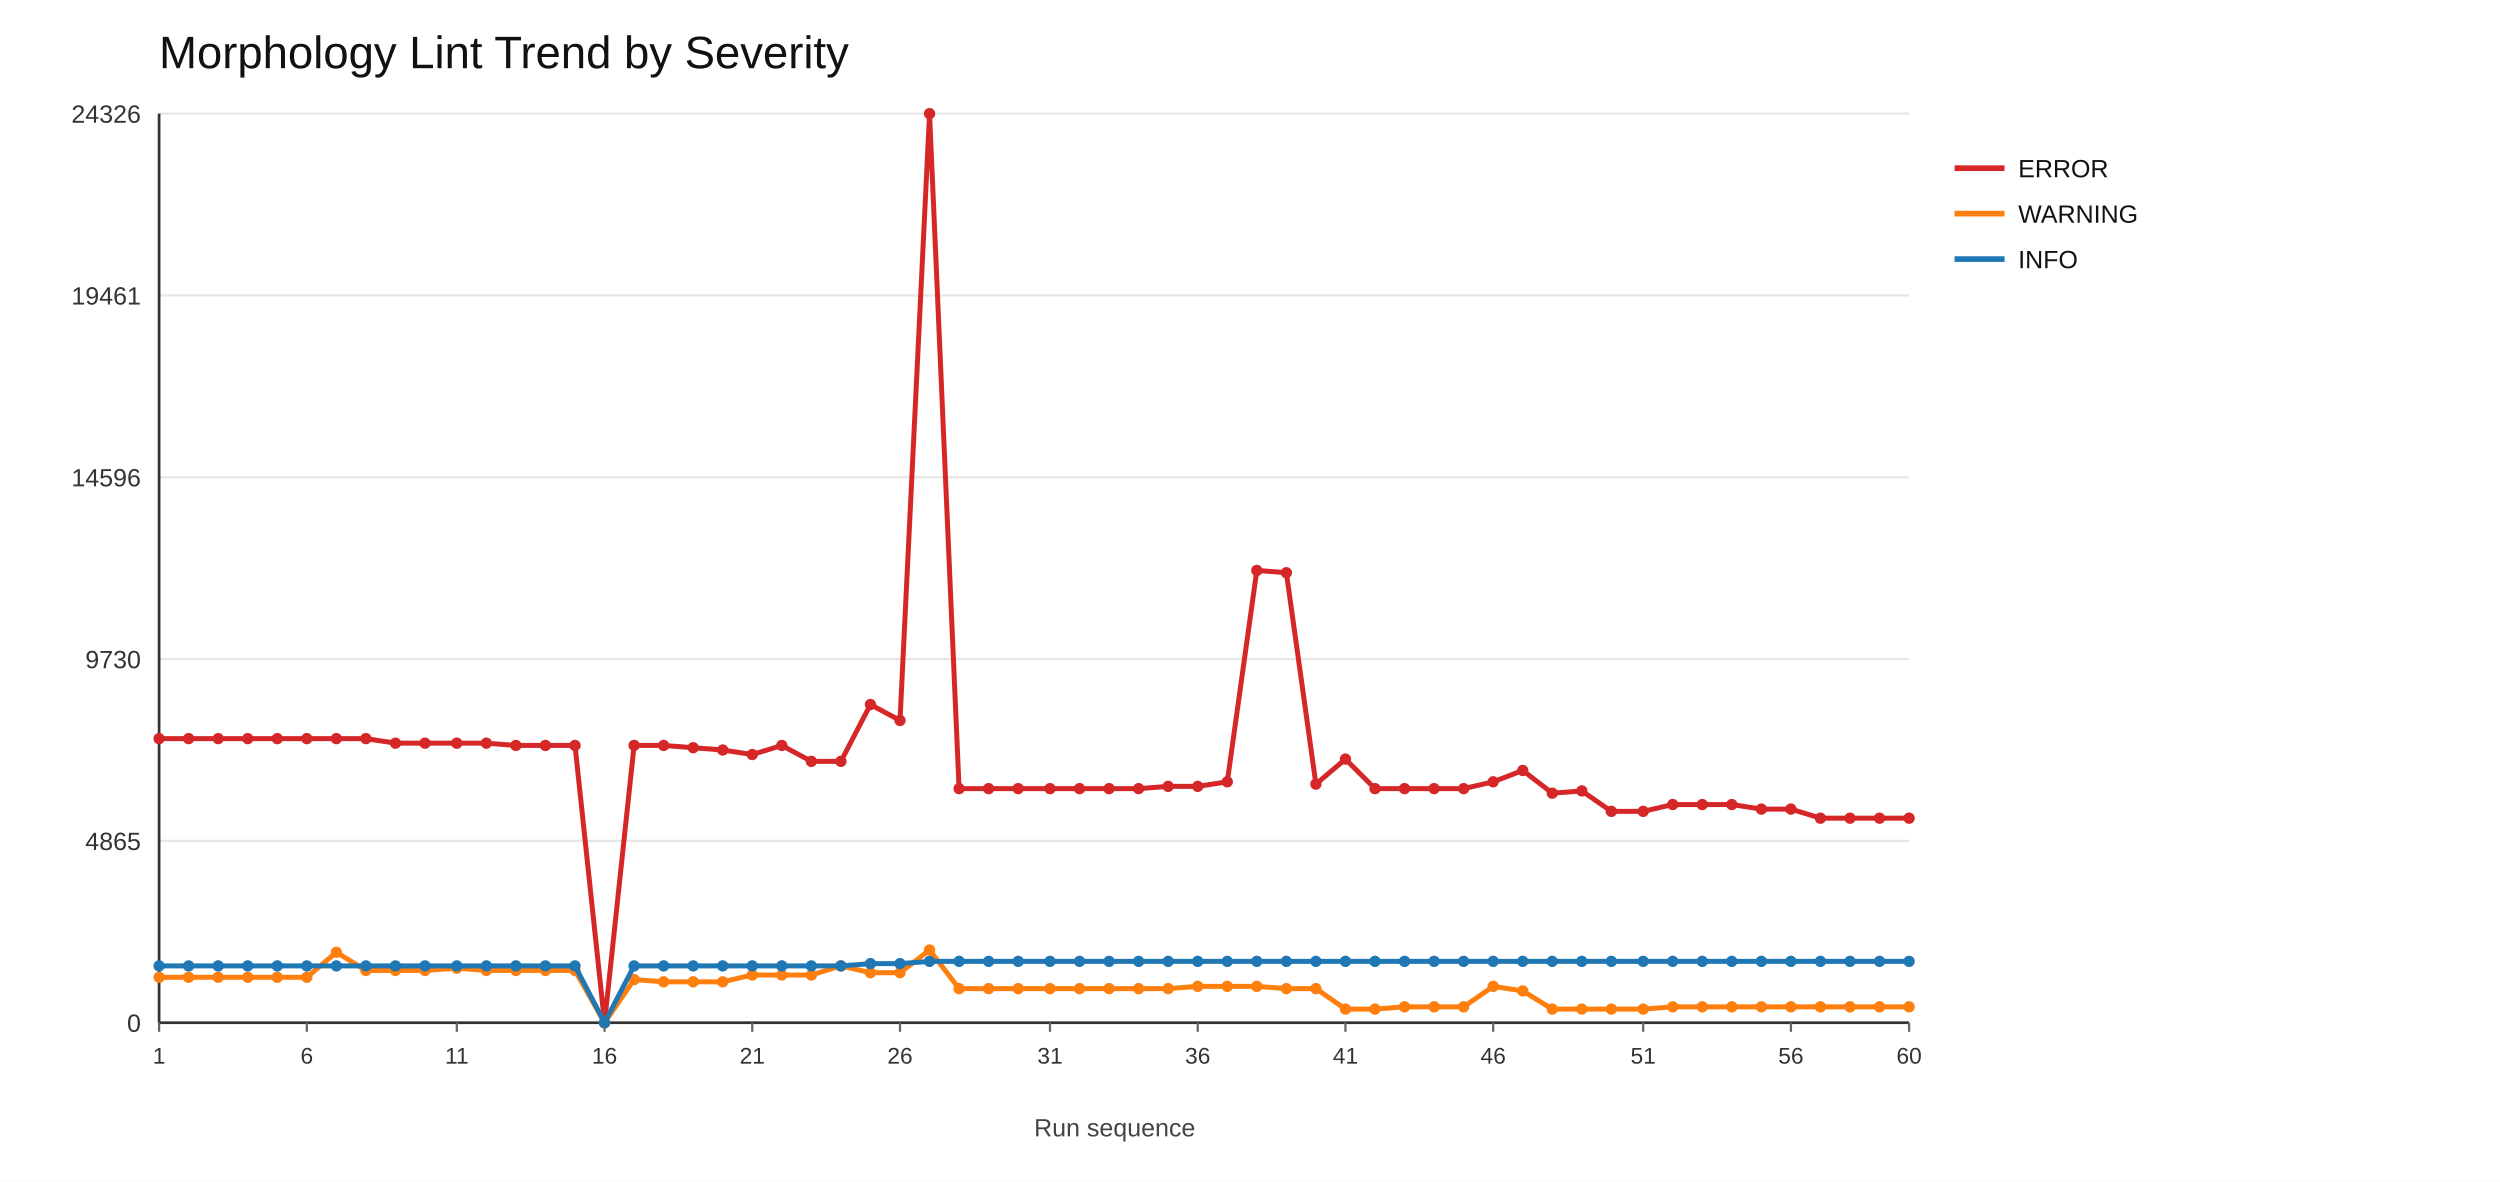
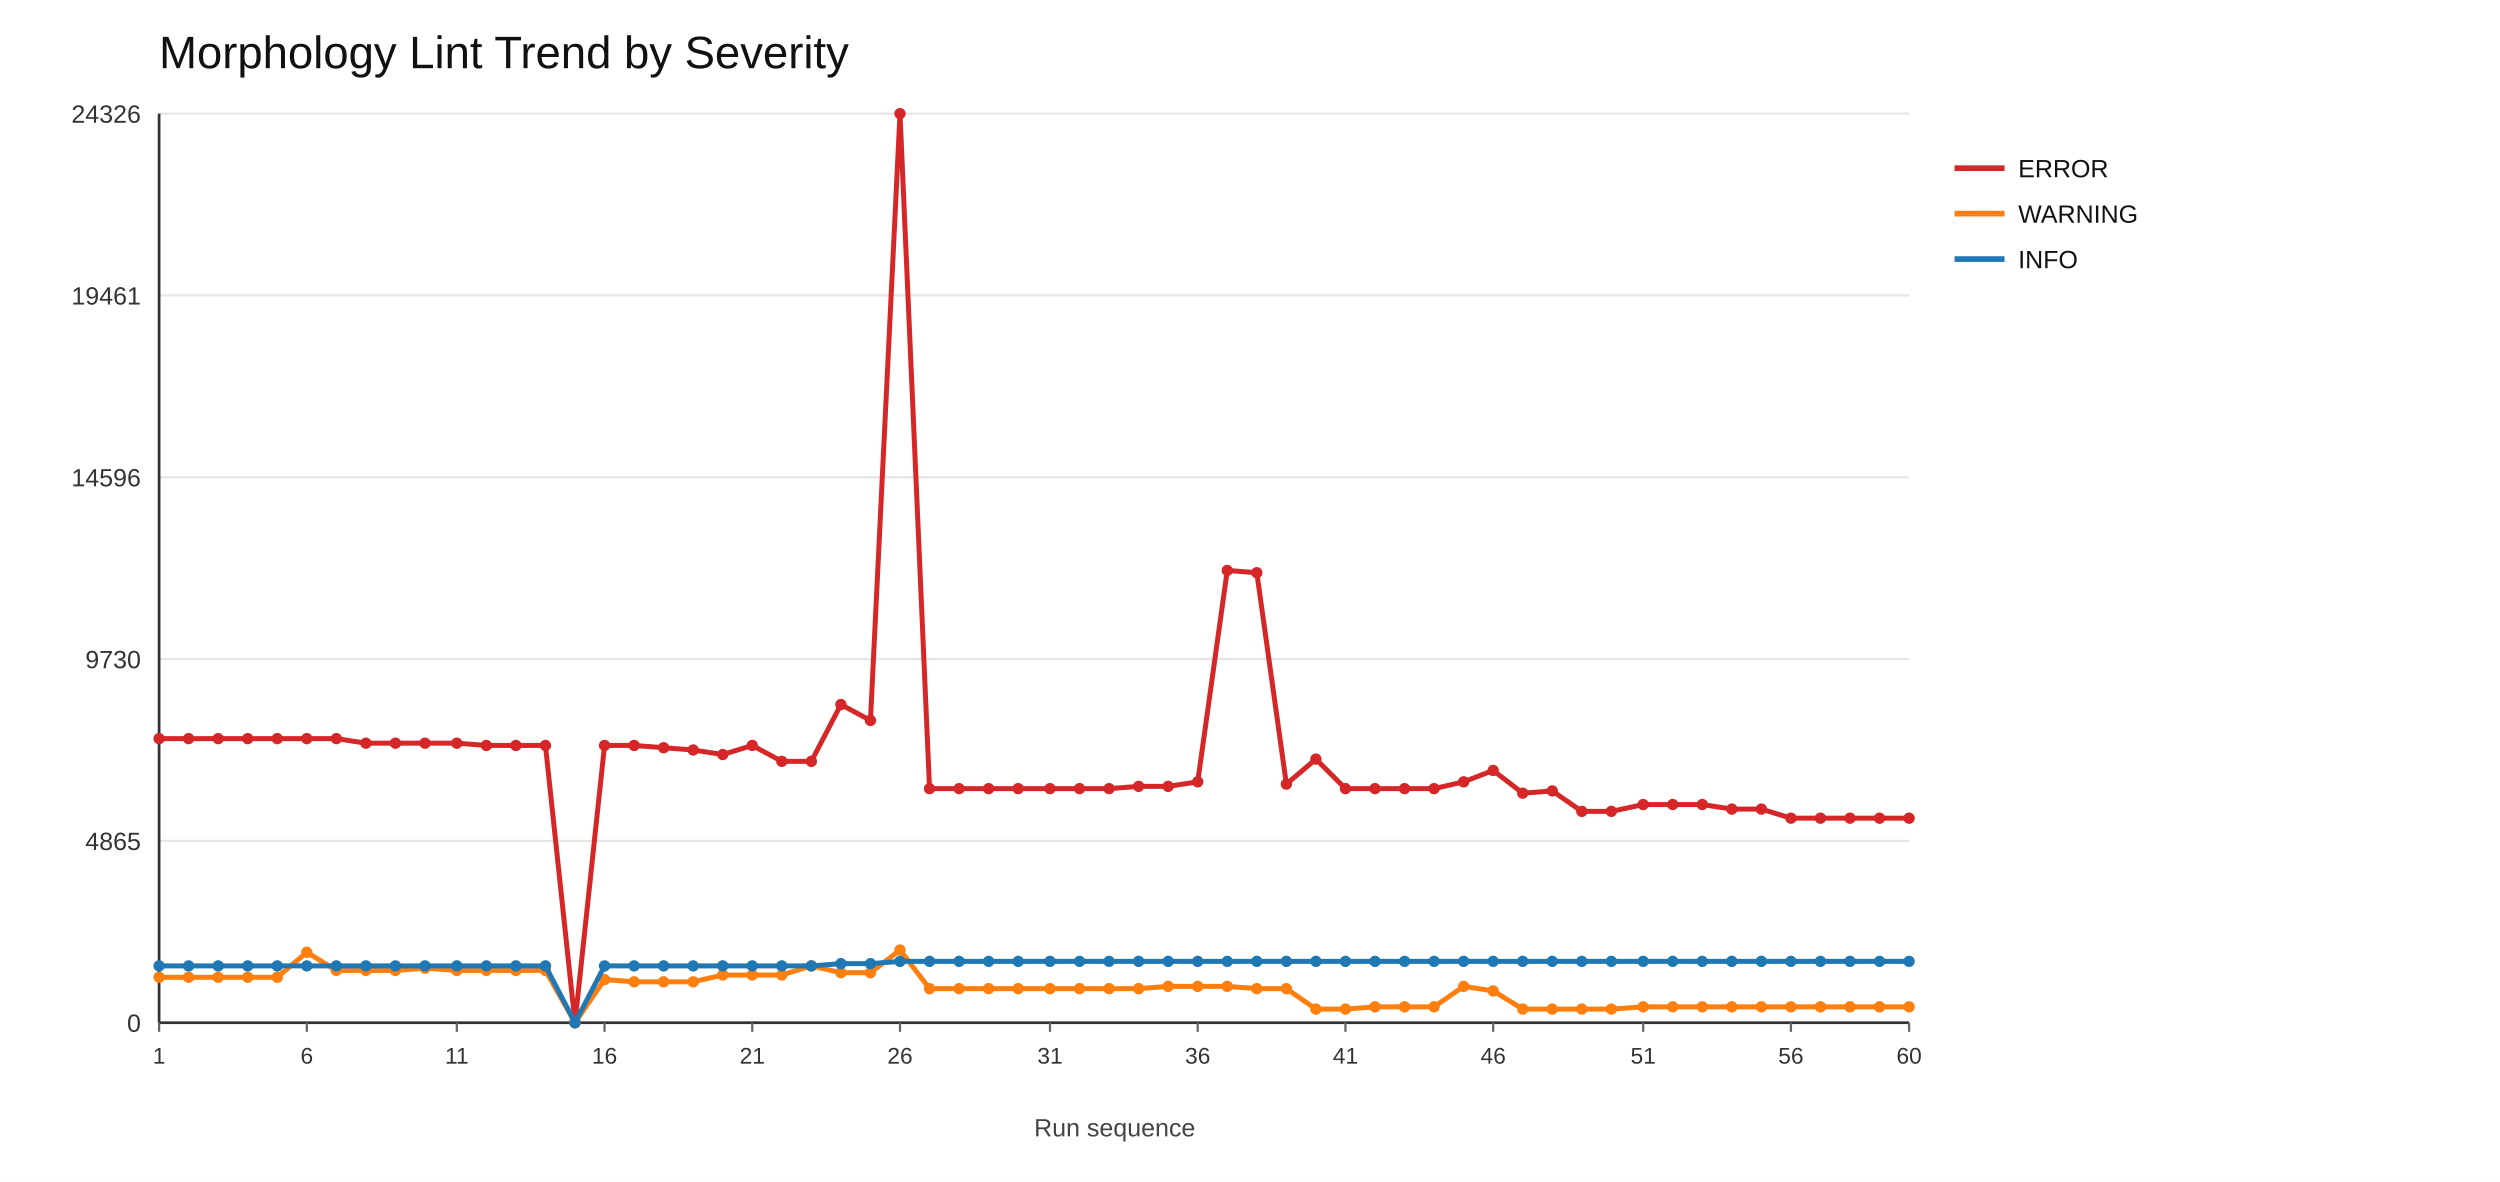
<svg xmlns="http://www.w3.org/2000/svg" width="1100" height="520">
  <rect x="0" y="0" width="1100" height="520" fill="#ffffff" />
  <text x="70" y="30" font-size="20" font-family="Arial" fill="#111">Morphology Lint Trend by Severity</text>
  <line x1="70" y1="450" x2="840" y2="450" stroke="#e6e6e6" stroke-width="1" />
  <text x="62" y="454" font-size="11" font-family="Arial" fill="#333" text-anchor="end">0</text>
  <line x1="70" y1="370" x2="840" y2="370" stroke="#e6e6e6" stroke-width="1" />
  <text x="62" y="374" font-size="11" font-family="Arial" fill="#333" text-anchor="end">4865</text>
  <line x1="70" y1="290" x2="840" y2="290" stroke="#e6e6e6" stroke-width="1" />
  <text x="62" y="294" font-size="11" font-family="Arial" fill="#333" text-anchor="end">9730</text>
  <line x1="70" y1="210" x2="840" y2="210" stroke="#e6e6e6" stroke-width="1" />
  <text x="62" y="214" font-size="11" font-family="Arial" fill="#333" text-anchor="end">14596</text>
  <line x1="70" y1="130" x2="840" y2="130" stroke="#e6e6e6" stroke-width="1" />
  <text x="62" y="134" font-size="11" font-family="Arial" fill="#333" text-anchor="end">19461</text>
  <line x1="70" y1="50" x2="840" y2="50" stroke="#e6e6e6" stroke-width="1" />
  <text x="62" y="54" font-size="11" font-family="Arial" fill="#333" text-anchor="end">24326</text>
  <line x1="70" y1="450" x2="840" y2="450" stroke="#333" stroke-width="1.2" />
  <line x1="70" y1="50" x2="70" y2="450" stroke="#333" stroke-width="1.2" />
  <line x1="70" y1="450" x2="70" y2="454" stroke="#666" stroke-width="1" />
  <text x="70" y="468" font-size="10" font-family="Arial" fill="#333" text-anchor="middle">1</text>
  <line x1="135" y1="450" x2="135" y2="454" stroke="#666" stroke-width="1" />
  <text x="135" y="468" font-size="10" font-family="Arial" fill="#333" text-anchor="middle">6</text>
  <line x1="201" y1="450" x2="201" y2="454" stroke="#666" stroke-width="1" />
  <text x="201" y="468" font-size="10" font-family="Arial" fill="#333" text-anchor="middle">11</text>
  <line x1="266" y1="450" x2="266" y2="454" stroke="#666" stroke-width="1" />
  <text x="266" y="468" font-size="10" font-family="Arial" fill="#333" text-anchor="middle">16</text>
  <line x1="331" y1="450" x2="331" y2="454" stroke="#666" stroke-width="1" />
  <text x="331" y="468" font-size="10" font-family="Arial" fill="#333" text-anchor="middle">21</text>
  <line x1="396" y1="450" x2="396" y2="454" stroke="#666" stroke-width="1" />
  <text x="396" y="468" font-size="10" font-family="Arial" fill="#333" text-anchor="middle">26</text>
  <line x1="462" y1="450" x2="462" y2="454" stroke="#666" stroke-width="1" />
  <text x="462" y="468" font-size="10" font-family="Arial" fill="#333" text-anchor="middle">31</text>
  <line x1="527" y1="450" x2="527" y2="454" stroke="#666" stroke-width="1" />
  <text x="527" y="468" font-size="10" font-family="Arial" fill="#333" text-anchor="middle">36</text>
  <line x1="592" y1="450" x2="592" y2="454" stroke="#666" stroke-width="1" />
  <text x="592" y="468" font-size="10" font-family="Arial" fill="#333" text-anchor="middle">41</text>
  <line x1="657" y1="450" x2="657" y2="454" stroke="#666" stroke-width="1" />
  <text x="657" y="468" font-size="10" font-family="Arial" fill="#333" text-anchor="middle">46</text>
  <line x1="723" y1="450" x2="723" y2="454" stroke="#666" stroke-width="1" />
  <text x="723" y="468" font-size="10" font-family="Arial" fill="#333" text-anchor="middle">51</text>
  <line x1="788" y1="450" x2="788" y2="454" stroke="#666" stroke-width="1" />
  <text x="788" y="468" font-size="10" font-family="Arial" fill="#333" text-anchor="middle">56</text>
  <line x1="840" y1="450" x2="840" y2="454" stroke="#666" stroke-width="1" />
  <text x="840" y="468" font-size="10" font-family="Arial" fill="#333" text-anchor="middle">60</text>
-   <polyline fill="none" stroke="#d62728" stroke-width="2.2" points="70,325 83,325 96,325 109,325 122,325 135,325 148,325 161,325 174,327 187,327 201,327 214,327 227,328 240,328 253,328 266,450 279,328 292,328 305,329 318,330 331,332 344,328 357,335 370,335 383,310 396,317 409,50 422,347 435,347 448,347 462,347 475,347 488,347 501,347 514,346 527,346 540,344 553,251 566,252 579,345 592,334 605,347 618,347 631,347 644,347 657,344 670,339 683,349 696,348 709,357 723,357 736,354 749,354 762,354 775,356 788,356 801,360 814,360 827,360 840,360" />
+   <polyline fill="none" stroke="#d62728" stroke-width="2.2" points="70,325 83,325 96,325 109,325 122,325 135,325 148,325 161,327 174,327 187,327 201,327 214,328 227,328 240,328 253,450 266,328 279,328 292,329 305,330 318,332 331,328 344,335 357,335 370,310 383,317 396,50 409,347 422,347 435,347 448,347 462,347 475,347 488,347 501,346 514,346 527,344 540,251 553,252 566,345 579,334 592,347 605,347 618,347 631,347 644,344 657,339 670,349 683,348 696,357 709,357 723,354 736,354 749,354 762,356 775,356 788,360 801,360 814,360 827,360 840,360" />
  <circle cx="70" cy="325" r="2.5" fill="#d62728" />
  <circle cx="83" cy="325" r="2.5" fill="#d62728" />
  <circle cx="96" cy="325" r="2.5" fill="#d62728" />
  <circle cx="109" cy="325" r="2.5" fill="#d62728" />
  <circle cx="122" cy="325" r="2.5" fill="#d62728" />
  <circle cx="135" cy="325" r="2.5" fill="#d62728" />
  <circle cx="148" cy="325" r="2.5" fill="#d62728" />
-   <circle cx="161" cy="325" r="2.5" fill="#d62728" />
+   <circle cx="161" cy="327" r="2.5" fill="#d62728" />
  <circle cx="174" cy="327" r="2.5" fill="#d62728" />
  <circle cx="187" cy="327" r="2.5" fill="#d62728" />
  <circle cx="201" cy="327" r="2.5" fill="#d62728" />
-   <circle cx="214" cy="327" r="2.5" fill="#d62728" />
+   <circle cx="214" cy="328" r="2.5" fill="#d62728" />
  <circle cx="227" cy="328" r="2.5" fill="#d62728" />
  <circle cx="240" cy="328" r="2.5" fill="#d62728" />
-   <circle cx="253" cy="328" r="2.5" fill="#d62728" />
-   <circle cx="266" cy="450" r="2.5" fill="#d62728" />
+   <circle cx="253" cy="450" r="2.5" fill="#d62728" />
+   <circle cx="266" cy="328" r="2.5" fill="#d62728" />
  <circle cx="279" cy="328" r="2.5" fill="#d62728" />
-   <circle cx="292" cy="328" r="2.5" fill="#d62728" />
-   <circle cx="305" cy="329" r="2.5" fill="#d62728" />
-   <circle cx="318" cy="330" r="2.5" fill="#d62728" />
-   <circle cx="331" cy="332" r="2.5" fill="#d62728" />
-   <circle cx="344" cy="328" r="2.5" fill="#d62728" />
+   <circle cx="292" cy="329" r="2.5" fill="#d62728" />
+   <circle cx="305" cy="330" r="2.5" fill="#d62728" />
+   <circle cx="318" cy="332" r="2.5" fill="#d62728" />
+   <circle cx="331" cy="328" r="2.5" fill="#d62728" />
+   <circle cx="344" cy="335" r="2.5" fill="#d62728" />
  <circle cx="357" cy="335" r="2.5" fill="#d62728" />
-   <circle cx="370" cy="335" r="2.5" fill="#d62728" />
-   <circle cx="383" cy="310" r="2.5" fill="#d62728" />
-   <circle cx="396" cy="317" r="2.5" fill="#d62728" />
-   <circle cx="409" cy="50" r="2.5" fill="#d62728" />
+   <circle cx="370" cy="310" r="2.5" fill="#d62728" />
+   <circle cx="383" cy="317" r="2.5" fill="#d62728" />
+   <circle cx="396" cy="50" r="2.5" fill="#d62728" />
+   <circle cx="409" cy="347" r="2.5" fill="#d62728" />
  <circle cx="422" cy="347" r="2.5" fill="#d62728" />
  <circle cx="435" cy="347" r="2.5" fill="#d62728" />
  <circle cx="448" cy="347" r="2.5" fill="#d62728" />
  <circle cx="462" cy="347" r="2.5" fill="#d62728" />
  <circle cx="475" cy="347" r="2.5" fill="#d62728" />
  <circle cx="488" cy="347" r="2.5" fill="#d62728" />
-   <circle cx="501" cy="347" r="2.5" fill="#d62728" />
+   <circle cx="501" cy="346" r="2.5" fill="#d62728" />
  <circle cx="514" cy="346" r="2.5" fill="#d62728" />
-   <circle cx="527" cy="346" r="2.5" fill="#d62728" />
-   <circle cx="540" cy="344" r="2.5" fill="#d62728" />
-   <circle cx="553" cy="251" r="2.5" fill="#d62728" />
-   <circle cx="566" cy="252" r="2.5" fill="#d62728" />
-   <circle cx="579" cy="345" r="2.5" fill="#d62728" />
-   <circle cx="592" cy="334" r="2.5" fill="#d62728" />
+   <circle cx="527" cy="344" r="2.5" fill="#d62728" />
+   <circle cx="540" cy="251" r="2.5" fill="#d62728" />
+   <circle cx="553" cy="252" r="2.5" fill="#d62728" />
+   <circle cx="566" cy="345" r="2.5" fill="#d62728" />
+   <circle cx="579" cy="334" r="2.5" fill="#d62728" />
+   <circle cx="592" cy="347" r="2.5" fill="#d62728" />
  <circle cx="605" cy="347" r="2.5" fill="#d62728" />
  <circle cx="618" cy="347" r="2.5" fill="#d62728" />
  <circle cx="631" cy="347" r="2.5" fill="#d62728" />
-   <circle cx="644" cy="347" r="2.5" fill="#d62728" />
-   <circle cx="657" cy="344" r="2.5" fill="#d62728" />
-   <circle cx="670" cy="339" r="2.5" fill="#d62728" />
-   <circle cx="683" cy="349" r="2.5" fill="#d62728" />
-   <circle cx="696" cy="348" r="2.5" fill="#d62728" />
+   <circle cx="644" cy="344" r="2.5" fill="#d62728" />
+   <circle cx="657" cy="339" r="2.5" fill="#d62728" />
+   <circle cx="670" cy="349" r="2.5" fill="#d62728" />
+   <circle cx="683" cy="348" r="2.5" fill="#d62728" />
+   <circle cx="696" cy="357" r="2.5" fill="#d62728" />
  <circle cx="709" cy="357" r="2.5" fill="#d62728" />
-   <circle cx="723" cy="357" r="2.5" fill="#d62728" />
+   <circle cx="723" cy="354" r="2.5" fill="#d62728" />
  <circle cx="736" cy="354" r="2.5" fill="#d62728" />
  <circle cx="749" cy="354" r="2.5" fill="#d62728" />
-   <circle cx="762" cy="354" r="2.5" fill="#d62728" />
+   <circle cx="762" cy="356" r="2.5" fill="#d62728" />
  <circle cx="775" cy="356" r="2.5" fill="#d62728" />
-   <circle cx="788" cy="356" r="2.5" fill="#d62728" />
+   <circle cx="788" cy="360" r="2.5" fill="#d62728" />
  <circle cx="801" cy="360" r="2.5" fill="#d62728" />
  <circle cx="814" cy="360" r="2.5" fill="#d62728" />
  <circle cx="827" cy="360" r="2.5" fill="#d62728" />
  <circle cx="840" cy="360" r="2.5" fill="#d62728" />
  <line x1="860" y1="74" x2="882" y2="74" stroke="#d62728" stroke-width="2.5" />
  <text x="888" y="78" font-size="11" font-family="Arial" fill="#111">ERROR</text>
-   <polyline fill="none" stroke="#ff7f0e" stroke-width="2.2" points="70,430 83,430 96,430 109,430 122,430 135,430 148,419 161,427 174,427 187,427 201,426 214,427 227,427 240,427 253,427 266,450 279,431 292,432 305,432 318,432 331,429 344,429 357,429 370,425 383,428 396,428 409,418 422,435 435,435 448,435 462,435 475,435 488,435 501,435 514,435 527,434 540,434 553,434 566,435 579,435 592,444 605,444 618,443 631,443 644,443 657,434 670,436 683,444 696,444 709,444 723,444 736,443 749,443 762,443 775,443 788,443 801,443 814,443 827,443 840,443" />
+   <polyline fill="none" stroke="#ff7f0e" stroke-width="2.2" points="70,430 83,430 96,430 109,430 122,430 135,419 148,427 161,427 174,427 187,426 201,427 214,427 227,427 240,427 253,450 266,431 279,432 292,432 305,432 318,429 331,429 344,429 357,425 370,428 383,428 396,418 409,435 422,435 435,435 448,435 462,435 475,435 488,435 501,435 514,434 527,434 540,434 553,435 566,435 579,444 592,444 605,443 618,443 631,443 644,434 657,436 670,444 683,444 696,444 709,444 723,443 736,443 749,443 762,443 775,443 788,443 801,443 814,443 827,443 840,443" />
  <circle cx="70" cy="430" r="2.5" fill="#ff7f0e" />
  <circle cx="83" cy="430" r="2.5" fill="#ff7f0e" />
  <circle cx="96" cy="430" r="2.5" fill="#ff7f0e" />
  <circle cx="109" cy="430" r="2.5" fill="#ff7f0e" />
  <circle cx="122" cy="430" r="2.5" fill="#ff7f0e" />
-   <circle cx="135" cy="430" r="2.5" fill="#ff7f0e" />
-   <circle cx="148" cy="419" r="2.5" fill="#ff7f0e" />
+   <circle cx="135" cy="419" r="2.5" fill="#ff7f0e" />
+   <circle cx="148" cy="427" r="2.5" fill="#ff7f0e" />
  <circle cx="161" cy="427" r="2.5" fill="#ff7f0e" />
  <circle cx="174" cy="427" r="2.5" fill="#ff7f0e" />
-   <circle cx="187" cy="427" r="2.5" fill="#ff7f0e" />
-   <circle cx="201" cy="426" r="2.5" fill="#ff7f0e" />
+   <circle cx="187" cy="426" r="2.5" fill="#ff7f0e" />
+   <circle cx="201" cy="427" r="2.5" fill="#ff7f0e" />
  <circle cx="214" cy="427" r="2.5" fill="#ff7f0e" />
  <circle cx="227" cy="427" r="2.5" fill="#ff7f0e" />
  <circle cx="240" cy="427" r="2.5" fill="#ff7f0e" />
-   <circle cx="253" cy="427" r="2.5" fill="#ff7f0e" />
-   <circle cx="266" cy="450" r="2.5" fill="#ff7f0e" />
-   <circle cx="279" cy="431" r="2.5" fill="#ff7f0e" />
+   <circle cx="253" cy="450" r="2.5" fill="#ff7f0e" />
+   <circle cx="266" cy="431" r="2.5" fill="#ff7f0e" />
+   <circle cx="279" cy="432" r="2.5" fill="#ff7f0e" />
  <circle cx="292" cy="432" r="2.5" fill="#ff7f0e" />
  <circle cx="305" cy="432" r="2.5" fill="#ff7f0e" />
-   <circle cx="318" cy="432" r="2.5" fill="#ff7f0e" />
+   <circle cx="318" cy="429" r="2.5" fill="#ff7f0e" />
  <circle cx="331" cy="429" r="2.5" fill="#ff7f0e" />
  <circle cx="344" cy="429" r="2.5" fill="#ff7f0e" />
-   <circle cx="357" cy="429" r="2.5" fill="#ff7f0e" />
-   <circle cx="370" cy="425" r="2.5" fill="#ff7f0e" />
+   <circle cx="357" cy="425" r="2.5" fill="#ff7f0e" />
+   <circle cx="370" cy="428" r="2.5" fill="#ff7f0e" />
  <circle cx="383" cy="428" r="2.5" fill="#ff7f0e" />
-   <circle cx="396" cy="428" r="2.5" fill="#ff7f0e" />
-   <circle cx="409" cy="418" r="2.5" fill="#ff7f0e" />
+   <circle cx="396" cy="418" r="2.5" fill="#ff7f0e" />
+   <circle cx="409" cy="435" r="2.5" fill="#ff7f0e" />
  <circle cx="422" cy="435" r="2.5" fill="#ff7f0e" />
  <circle cx="435" cy="435" r="2.5" fill="#ff7f0e" />
  <circle cx="448" cy="435" r="2.5" fill="#ff7f0e" />
  <circle cx="462" cy="435" r="2.5" fill="#ff7f0e" />
  <circle cx="475" cy="435" r="2.5" fill="#ff7f0e" />
  <circle cx="488" cy="435" r="2.5" fill="#ff7f0e" />
  <circle cx="501" cy="435" r="2.5" fill="#ff7f0e" />
-   <circle cx="514" cy="435" r="2.5" fill="#ff7f0e" />
+   <circle cx="514" cy="434" r="2.5" fill="#ff7f0e" />
  <circle cx="527" cy="434" r="2.5" fill="#ff7f0e" />
  <circle cx="540" cy="434" r="2.5" fill="#ff7f0e" />
-   <circle cx="553" cy="434" r="2.5" fill="#ff7f0e" />
+   <circle cx="553" cy="435" r="2.5" fill="#ff7f0e" />
  <circle cx="566" cy="435" r="2.5" fill="#ff7f0e" />
-   <circle cx="579" cy="435" r="2.5" fill="#ff7f0e" />
+   <circle cx="579" cy="444" r="2.5" fill="#ff7f0e" />
  <circle cx="592" cy="444" r="2.5" fill="#ff7f0e" />
-   <circle cx="605" cy="444" r="2.5" fill="#ff7f0e" />
+   <circle cx="605" cy="443" r="2.5" fill="#ff7f0e" />
  <circle cx="618" cy="443" r="2.5" fill="#ff7f0e" />
  <circle cx="631" cy="443" r="2.5" fill="#ff7f0e" />
-   <circle cx="644" cy="443" r="2.5" fill="#ff7f0e" />
-   <circle cx="657" cy="434" r="2.5" fill="#ff7f0e" />
-   <circle cx="670" cy="436" r="2.5" fill="#ff7f0e" />
+   <circle cx="644" cy="434" r="2.5" fill="#ff7f0e" />
+   <circle cx="657" cy="436" r="2.5" fill="#ff7f0e" />
+   <circle cx="670" cy="444" r="2.5" fill="#ff7f0e" />
  <circle cx="683" cy="444" r="2.5" fill="#ff7f0e" />
  <circle cx="696" cy="444" r="2.5" fill="#ff7f0e" />
  <circle cx="709" cy="444" r="2.5" fill="#ff7f0e" />
-   <circle cx="723" cy="444" r="2.5" fill="#ff7f0e" />
+   <circle cx="723" cy="443" r="2.5" fill="#ff7f0e" />
  <circle cx="736" cy="443" r="2.5" fill="#ff7f0e" />
  <circle cx="749" cy="443" r="2.5" fill="#ff7f0e" />
  <circle cx="762" cy="443" r="2.5" fill="#ff7f0e" />
  <circle cx="775" cy="443" r="2.5" fill="#ff7f0e" />
  <circle cx="788" cy="443" r="2.5" fill="#ff7f0e" />
  <circle cx="801" cy="443" r="2.5" fill="#ff7f0e" />
  <circle cx="814" cy="443" r="2.5" fill="#ff7f0e" />
  <circle cx="827" cy="443" r="2.5" fill="#ff7f0e" />
  <circle cx="840" cy="443" r="2.5" fill="#ff7f0e" />
  <line x1="860" y1="94" x2="882" y2="94" stroke="#ff7f0e" stroke-width="2.5" />
  <text x="888" y="98" font-size="11" font-family="Arial" fill="#111">WARNING</text>
-   <polyline fill="none" stroke="#1f77b4" stroke-width="2.2" points="70,425 83,425 96,425 109,425 122,425 135,425 148,425 161,425 174,425 187,425 201,425 214,425 227,425 240,425 253,425 266,450 279,425 292,425 305,425 318,425 331,425 344,425 357,425 370,425 383,424 396,424 409,423 422,423 435,423 448,423 462,423 475,423 488,423 501,423 514,423 527,423 540,423 553,423 566,423 579,423 592,423 605,423 618,423 631,423 644,423 657,423 670,423 683,423 696,423 709,423 723,423 736,423 749,423 762,423 775,423 788,423 801,423 814,423 827,423 840,423" />
+   <polyline fill="none" stroke="#1f77b4" stroke-width="2.2" points="70,425 83,425 96,425 109,425 122,425 135,425 148,425 161,425 174,425 187,425 201,425 214,425 227,425 240,425 253,450 266,425 279,425 292,425 305,425 318,425 331,425 344,425 357,425 370,424 383,424 396,423 409,423 422,423 435,423 448,423 462,423 475,423 488,423 501,423 514,423 527,423 540,423 553,423 566,423 579,423 592,423 605,423 618,423 631,423 644,423 657,423 670,423 683,423 696,423 709,423 723,423 736,423 749,423 762,423 775,423 788,423 801,423 814,423 827,423 840,423" />
  <circle cx="70" cy="425" r="2.5" fill="#1f77b4" />
  <circle cx="83" cy="425" r="2.5" fill="#1f77b4" />
  <circle cx="96" cy="425" r="2.5" fill="#1f77b4" />
  <circle cx="109" cy="425" r="2.5" fill="#1f77b4" />
  <circle cx="122" cy="425" r="2.5" fill="#1f77b4" />
  <circle cx="135" cy="425" r="2.5" fill="#1f77b4" />
  <circle cx="148" cy="425" r="2.5" fill="#1f77b4" />
  <circle cx="161" cy="425" r="2.5" fill="#1f77b4" />
  <circle cx="174" cy="425" r="2.5" fill="#1f77b4" />
  <circle cx="187" cy="425" r="2.5" fill="#1f77b4" />
  <circle cx="201" cy="425" r="2.5" fill="#1f77b4" />
  <circle cx="214" cy="425" r="2.5" fill="#1f77b4" />
  <circle cx="227" cy="425" r="2.5" fill="#1f77b4" />
  <circle cx="240" cy="425" r="2.5" fill="#1f77b4" />
-   <circle cx="253" cy="425" r="2.5" fill="#1f77b4" />
-   <circle cx="266" cy="450" r="2.5" fill="#1f77b4" />
+   <circle cx="253" cy="450" r="2.5" fill="#1f77b4" />
+   <circle cx="266" cy="425" r="2.5" fill="#1f77b4" />
  <circle cx="279" cy="425" r="2.5" fill="#1f77b4" />
  <circle cx="292" cy="425" r="2.5" fill="#1f77b4" />
  <circle cx="305" cy="425" r="2.5" fill="#1f77b4" />
  <circle cx="318" cy="425" r="2.5" fill="#1f77b4" />
  <circle cx="331" cy="425" r="2.5" fill="#1f77b4" />
  <circle cx="344" cy="425" r="2.5" fill="#1f77b4" />
  <circle cx="357" cy="425" r="2.5" fill="#1f77b4" />
-   <circle cx="370" cy="425" r="2.5" fill="#1f77b4" />
+   <circle cx="370" cy="424" r="2.5" fill="#1f77b4" />
  <circle cx="383" cy="424" r="2.5" fill="#1f77b4" />
-   <circle cx="396" cy="424" r="2.5" fill="#1f77b4" />
+   <circle cx="396" cy="423" r="2.5" fill="#1f77b4" />
  <circle cx="409" cy="423" r="2.5" fill="#1f77b4" />
  <circle cx="422" cy="423" r="2.5" fill="#1f77b4" />
  <circle cx="435" cy="423" r="2.5" fill="#1f77b4" />
  <circle cx="448" cy="423" r="2.5" fill="#1f77b4" />
  <circle cx="462" cy="423" r="2.5" fill="#1f77b4" />
  <circle cx="475" cy="423" r="2.5" fill="#1f77b4" />
  <circle cx="488" cy="423" r="2.5" fill="#1f77b4" />
  <circle cx="501" cy="423" r="2.5" fill="#1f77b4" />
  <circle cx="514" cy="423" r="2.5" fill="#1f77b4" />
  <circle cx="527" cy="423" r="2.5" fill="#1f77b4" />
  <circle cx="540" cy="423" r="2.5" fill="#1f77b4" />
  <circle cx="553" cy="423" r="2.5" fill="#1f77b4" />
  <circle cx="566" cy="423" r="2.5" fill="#1f77b4" />
  <circle cx="579" cy="423" r="2.5" fill="#1f77b4" />
  <circle cx="592" cy="423" r="2.5" fill="#1f77b4" />
  <circle cx="605" cy="423" r="2.5" fill="#1f77b4" />
  <circle cx="618" cy="423" r="2.5" fill="#1f77b4" />
  <circle cx="631" cy="423" r="2.5" fill="#1f77b4" />
  <circle cx="644" cy="423" r="2.5" fill="#1f77b4" />
  <circle cx="657" cy="423" r="2.5" fill="#1f77b4" />
  <circle cx="670" cy="423" r="2.5" fill="#1f77b4" />
  <circle cx="683" cy="423" r="2.5" fill="#1f77b4" />
  <circle cx="696" cy="423" r="2.5" fill="#1f77b4" />
  <circle cx="709" cy="423" r="2.5" fill="#1f77b4" />
  <circle cx="723" cy="423" r="2.5" fill="#1f77b4" />
  <circle cx="736" cy="423" r="2.5" fill="#1f77b4" />
  <circle cx="749" cy="423" r="2.5" fill="#1f77b4" />
  <circle cx="762" cy="423" r="2.5" fill="#1f77b4" />
  <circle cx="775" cy="423" r="2.5" fill="#1f77b4" />
  <circle cx="788" cy="423" r="2.5" fill="#1f77b4" />
  <circle cx="801" cy="423" r="2.5" fill="#1f77b4" />
  <circle cx="814" cy="423" r="2.5" fill="#1f77b4" />
  <circle cx="827" cy="423" r="2.5" fill="#1f77b4" />
  <circle cx="840" cy="423" r="2.5" fill="#1f77b4" />
  <line x1="860" y1="114" x2="882" y2="114" stroke="#1f77b4" stroke-width="2.5" />
  <text x="888" y="118" font-size="11" font-family="Arial" fill="#111">INFO</text>
  <text x="455" y="500" font-size="11" font-family="Arial" fill="#444">Run sequence</text>
</svg>
